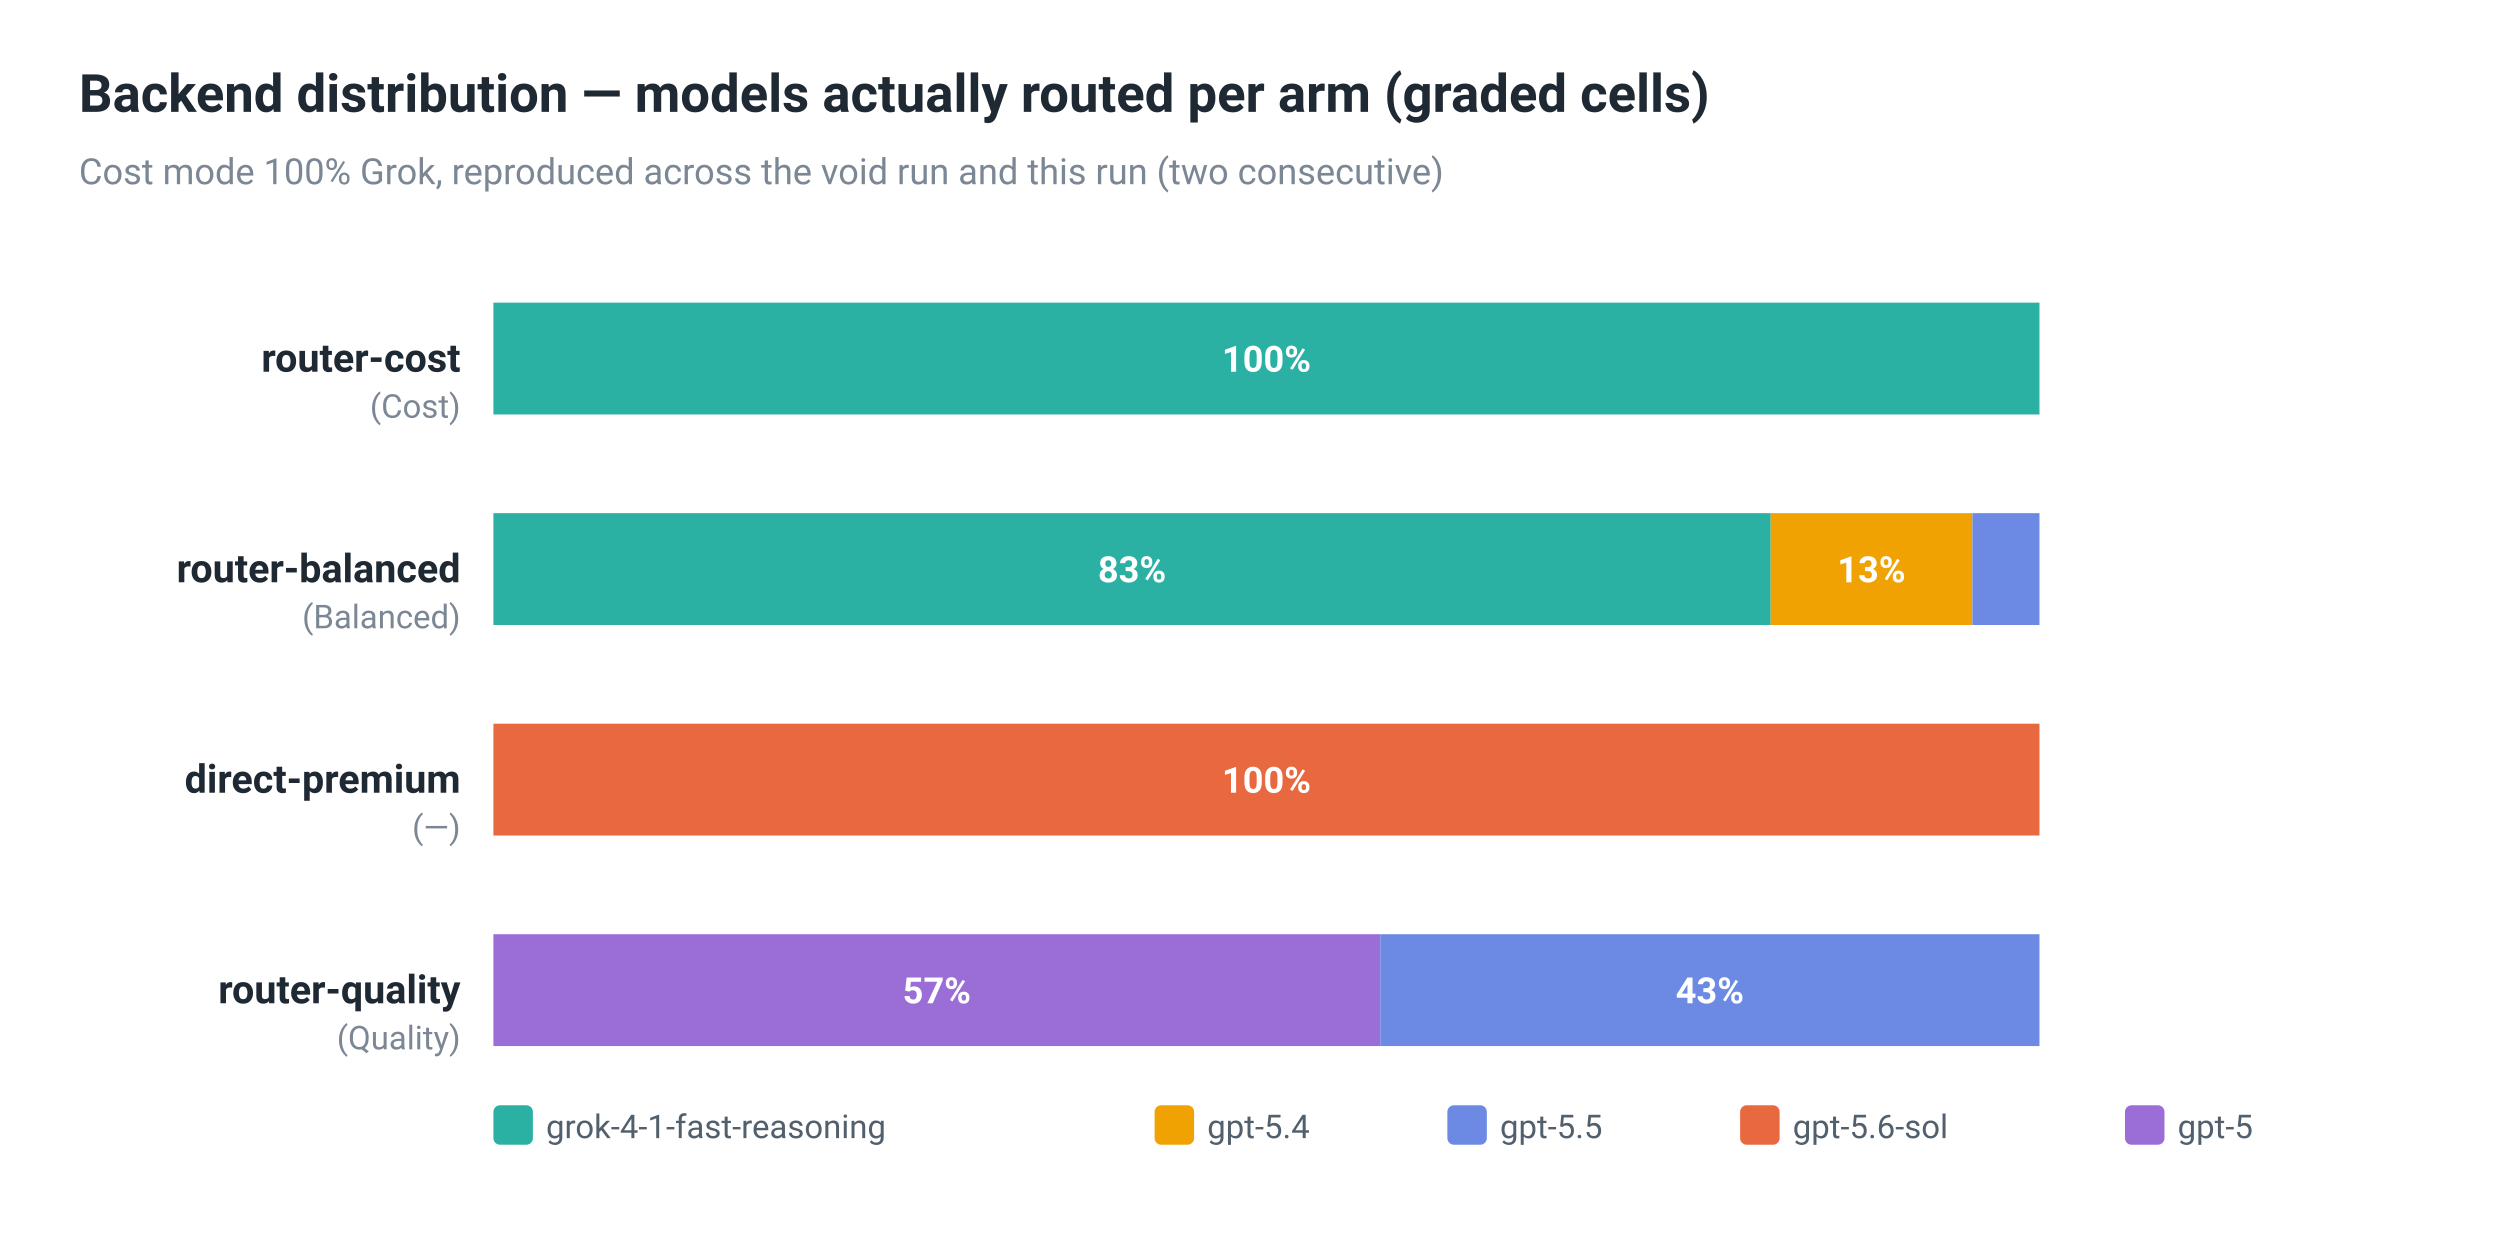
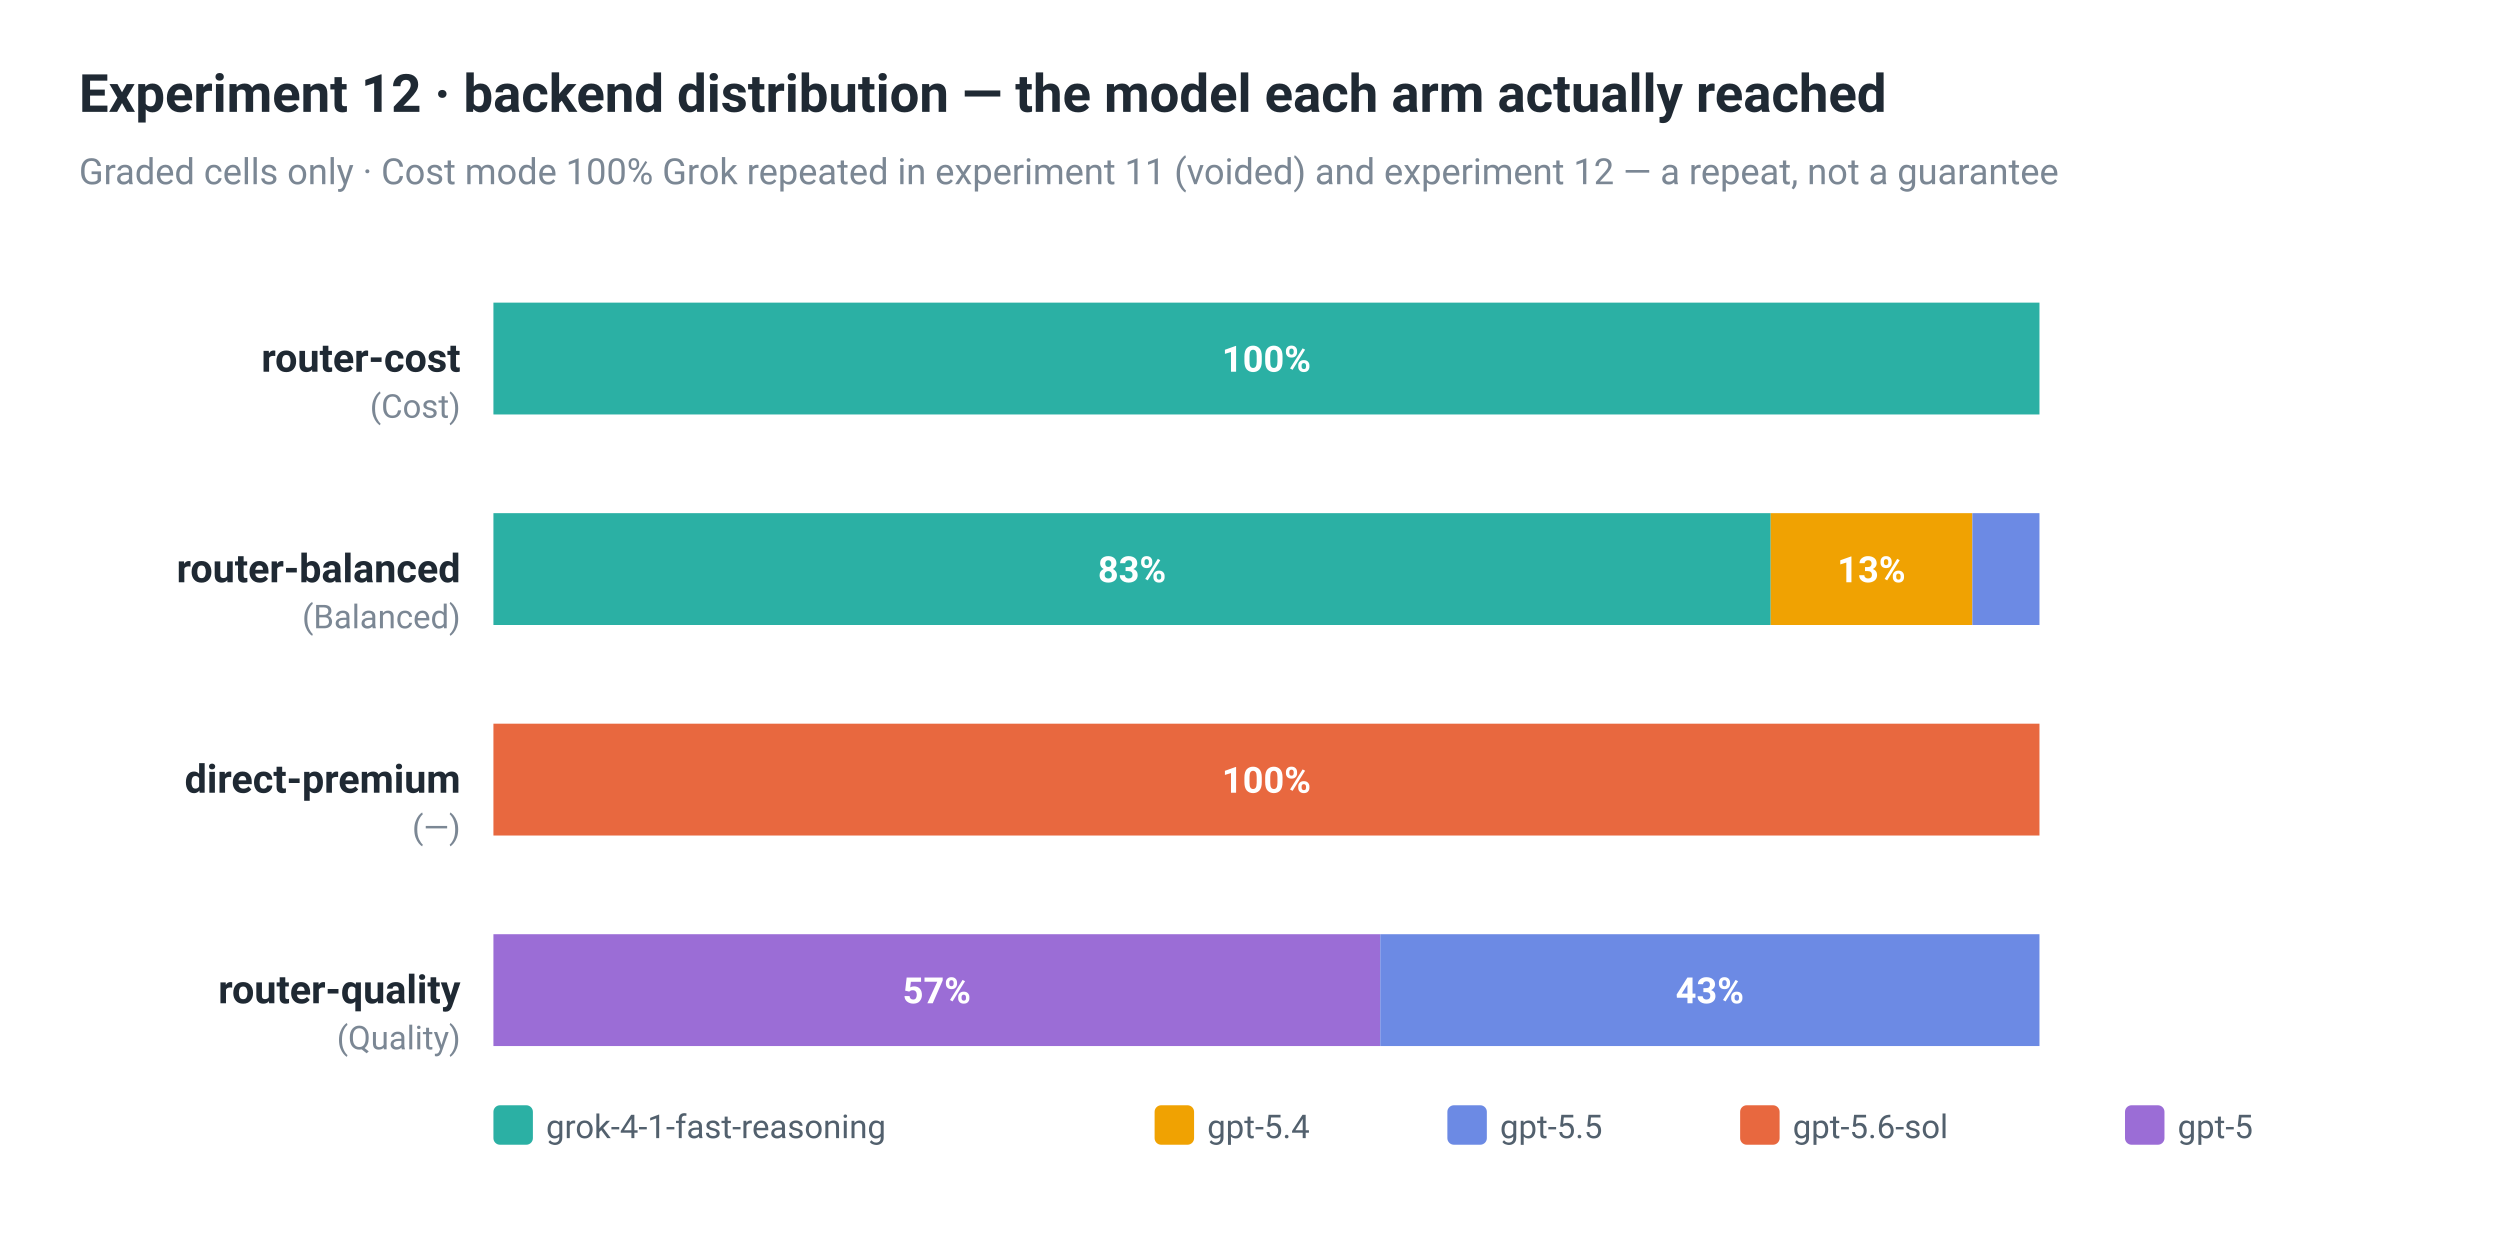
- <svg xmlns="http://www.w3.org/2000/svg" width="760" height="380" viewBox="0 0 760 380" font-family="-apple-system, BlinkMacSystemFont, 'Segoe UI', Roboto, sans-serif" role="img" aria-label="Per-arm backend distribution stacked bars. router-cost routed 100% to grok-4-1-fast-reasoning; router-quality split gpt-5 and gpt-5.5 with no grok; direct-premium is 100% gpt-5.6-sol.">
+ <svg xmlns="http://www.w3.org/2000/svg" width="760" height="380" viewBox="0 0 760 380" font-family="-apple-system, BlinkMacSystemFont, 'Segoe UI', Roboto, sans-serif" role="img" aria-label="Experiment 12, one measured run. Per-arm backend distribution stacked bars. router-cost routed 100% to grok-4-1-fast-reasoning; router-quality split gpt-5 and gpt-5.5 with no grok; direct-premium is 100% gpt-5.6-sol.">
  <rect x="0" y="0" width="760" height="380" fill="#ffffff" />
-   <text x="24" y="34" font-size="16" fill="#1f2933" text-anchor="start" font-weight="700">Backend distribution — models actually routed per arm (graded cells)</text>
-   <text x="24" y="56" font-size="11" fill="#7b8794" text-anchor="start">Cost mode 100% Grok, reproduced across the void run and this run (two consecutive)</text>
+   <text x="24" y="34" font-size="16" fill="#1f2933" text-anchor="start" font-weight="700">Experiment 12 · backend distribution — the model each arm actually reached</text>
+   <text x="24" y="56" font-size="11" fill="#7b8794" text-anchor="start">Graded cells only · Cost mode 100% Grok repeated in experiment 11 (voided) and experiment 12 — a repeat, not a guarantee</text>
  <text x="140" y="113.0" font-size="12" fill="#1f2933" text-anchor="end" font-weight="600">router-cost</text>
  <text x="140" y="127.0" font-size="10" fill="#7b8794" text-anchor="end">(Cost)</text>
  <rect x="150.0" y="92" width="470.0" height="34" fill="#2bb0a4" />
  <text x="385.0" y="113.0" font-size="11" fill="#ffffff" text-anchor="middle" font-weight="700">100%</text>
  <text x="140" y="177.0" font-size="12" fill="#1f2933" text-anchor="end" font-weight="600">router-balanced</text>
  <text x="140" y="191.0" font-size="10" fill="#7b8794" text-anchor="end">(Balanced)</text>
  <rect x="150.0" y="156" width="388.3" height="34" fill="#2bb0a4" />
  <text x="344.13" y="177.0" font-size="11" fill="#ffffff" text-anchor="middle" font-weight="700">83%</text>
  <rect x="538.3" y="156" width="61.3" height="34" fill="#f0a202" />
  <text x="568.913" y="177.0" font-size="11" fill="#ffffff" text-anchor="middle" font-weight="700">13%</text>
  <rect x="599.6" y="156" width="20.4" height="34" fill="#6c8ae4" />
  <text x="140" y="241.0" font-size="12" fill="#1f2933" text-anchor="end" font-weight="600">direct-premium</text>
  <text x="140" y="255.0" font-size="10" fill="#7b8794" text-anchor="end">(—)</text>
  <rect x="150.0" y="220" width="470.0" height="34" fill="#e8683f" />
  <text x="385.0" y="241.0" font-size="11" fill="#ffffff" text-anchor="middle" font-weight="700">100%</text>
  <text x="140" y="305.0" font-size="12" fill="#1f2933" text-anchor="end" font-weight="600">router-quality</text>
  <text x="140" y="319.0" font-size="10" fill="#7b8794" text-anchor="end">(Quality)</text>
  <rect x="150.0" y="284" width="269.6" height="34" fill="#9b6dd6" />
  <text x="284.779" y="305.0" font-size="11" fill="#ffffff" text-anchor="middle" font-weight="700">57%</text>
  <rect x="419.6" y="284" width="200.4" height="34" fill="#6c8ae4" />
  <text x="519.779" y="305.0" font-size="11" fill="#ffffff" text-anchor="middle" font-weight="700">43%</text>
  <rect x="150" y="336" width="12" height="12" rx="2" fill="#2bb0a4" />
  <text x="166" y="346" font-size="10" fill="#52606d" text-anchor="start">grok-4-1-fast-reasoning</text>
  <rect x="351" y="336" width="12" height="12" rx="2" fill="#f0a202" />
  <text x="367" y="346" font-size="10" fill="#52606d" text-anchor="start">gpt-5.4</text>
  <rect x="440" y="336" width="12" height="12" rx="2" fill="#6c8ae4" />
  <text x="456" y="346" font-size="10" fill="#52606d" text-anchor="start">gpt-5.5</text>
  <rect x="529" y="336" width="12" height="12" rx="2" fill="#e8683f" />
  <text x="545" y="346" font-size="10" fill="#52606d" text-anchor="start">gpt-5.6-sol</text>
  <rect x="646" y="336" width="12" height="12" rx="2" fill="#9b6dd6" />
  <text x="662" y="346" font-size="10" fill="#52606d" text-anchor="start">gpt-5</text>
</svg>
